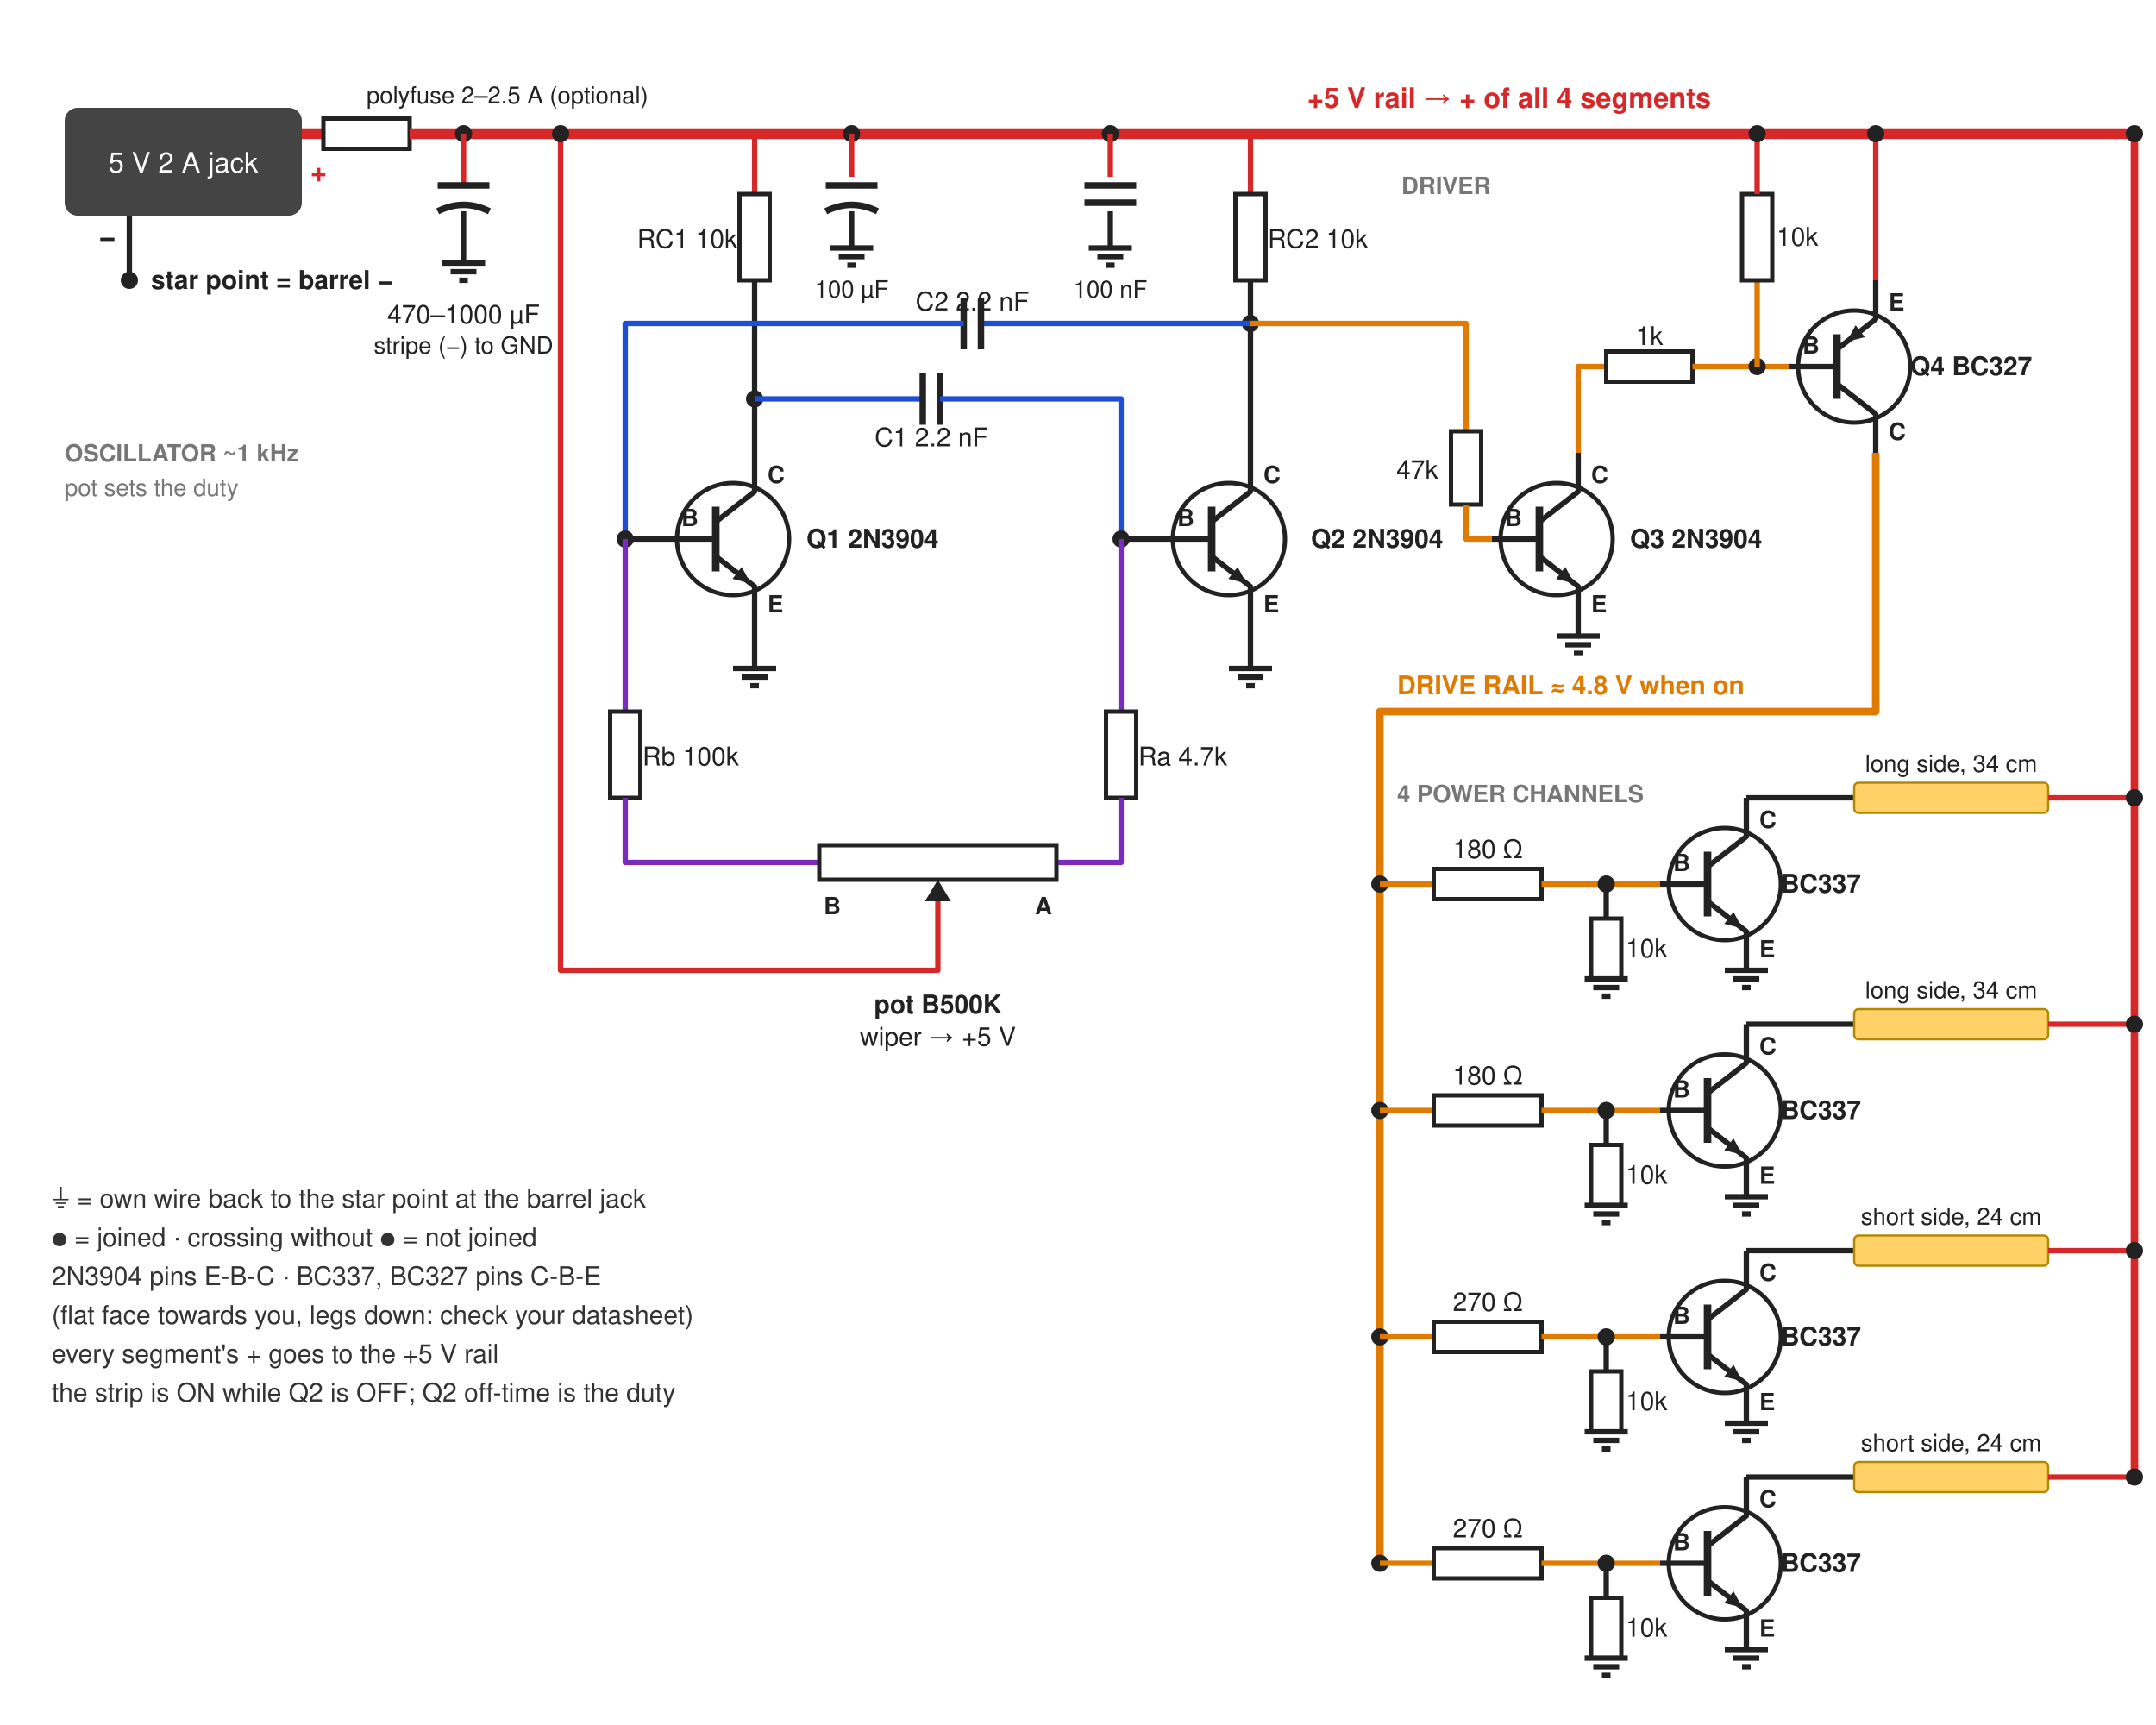
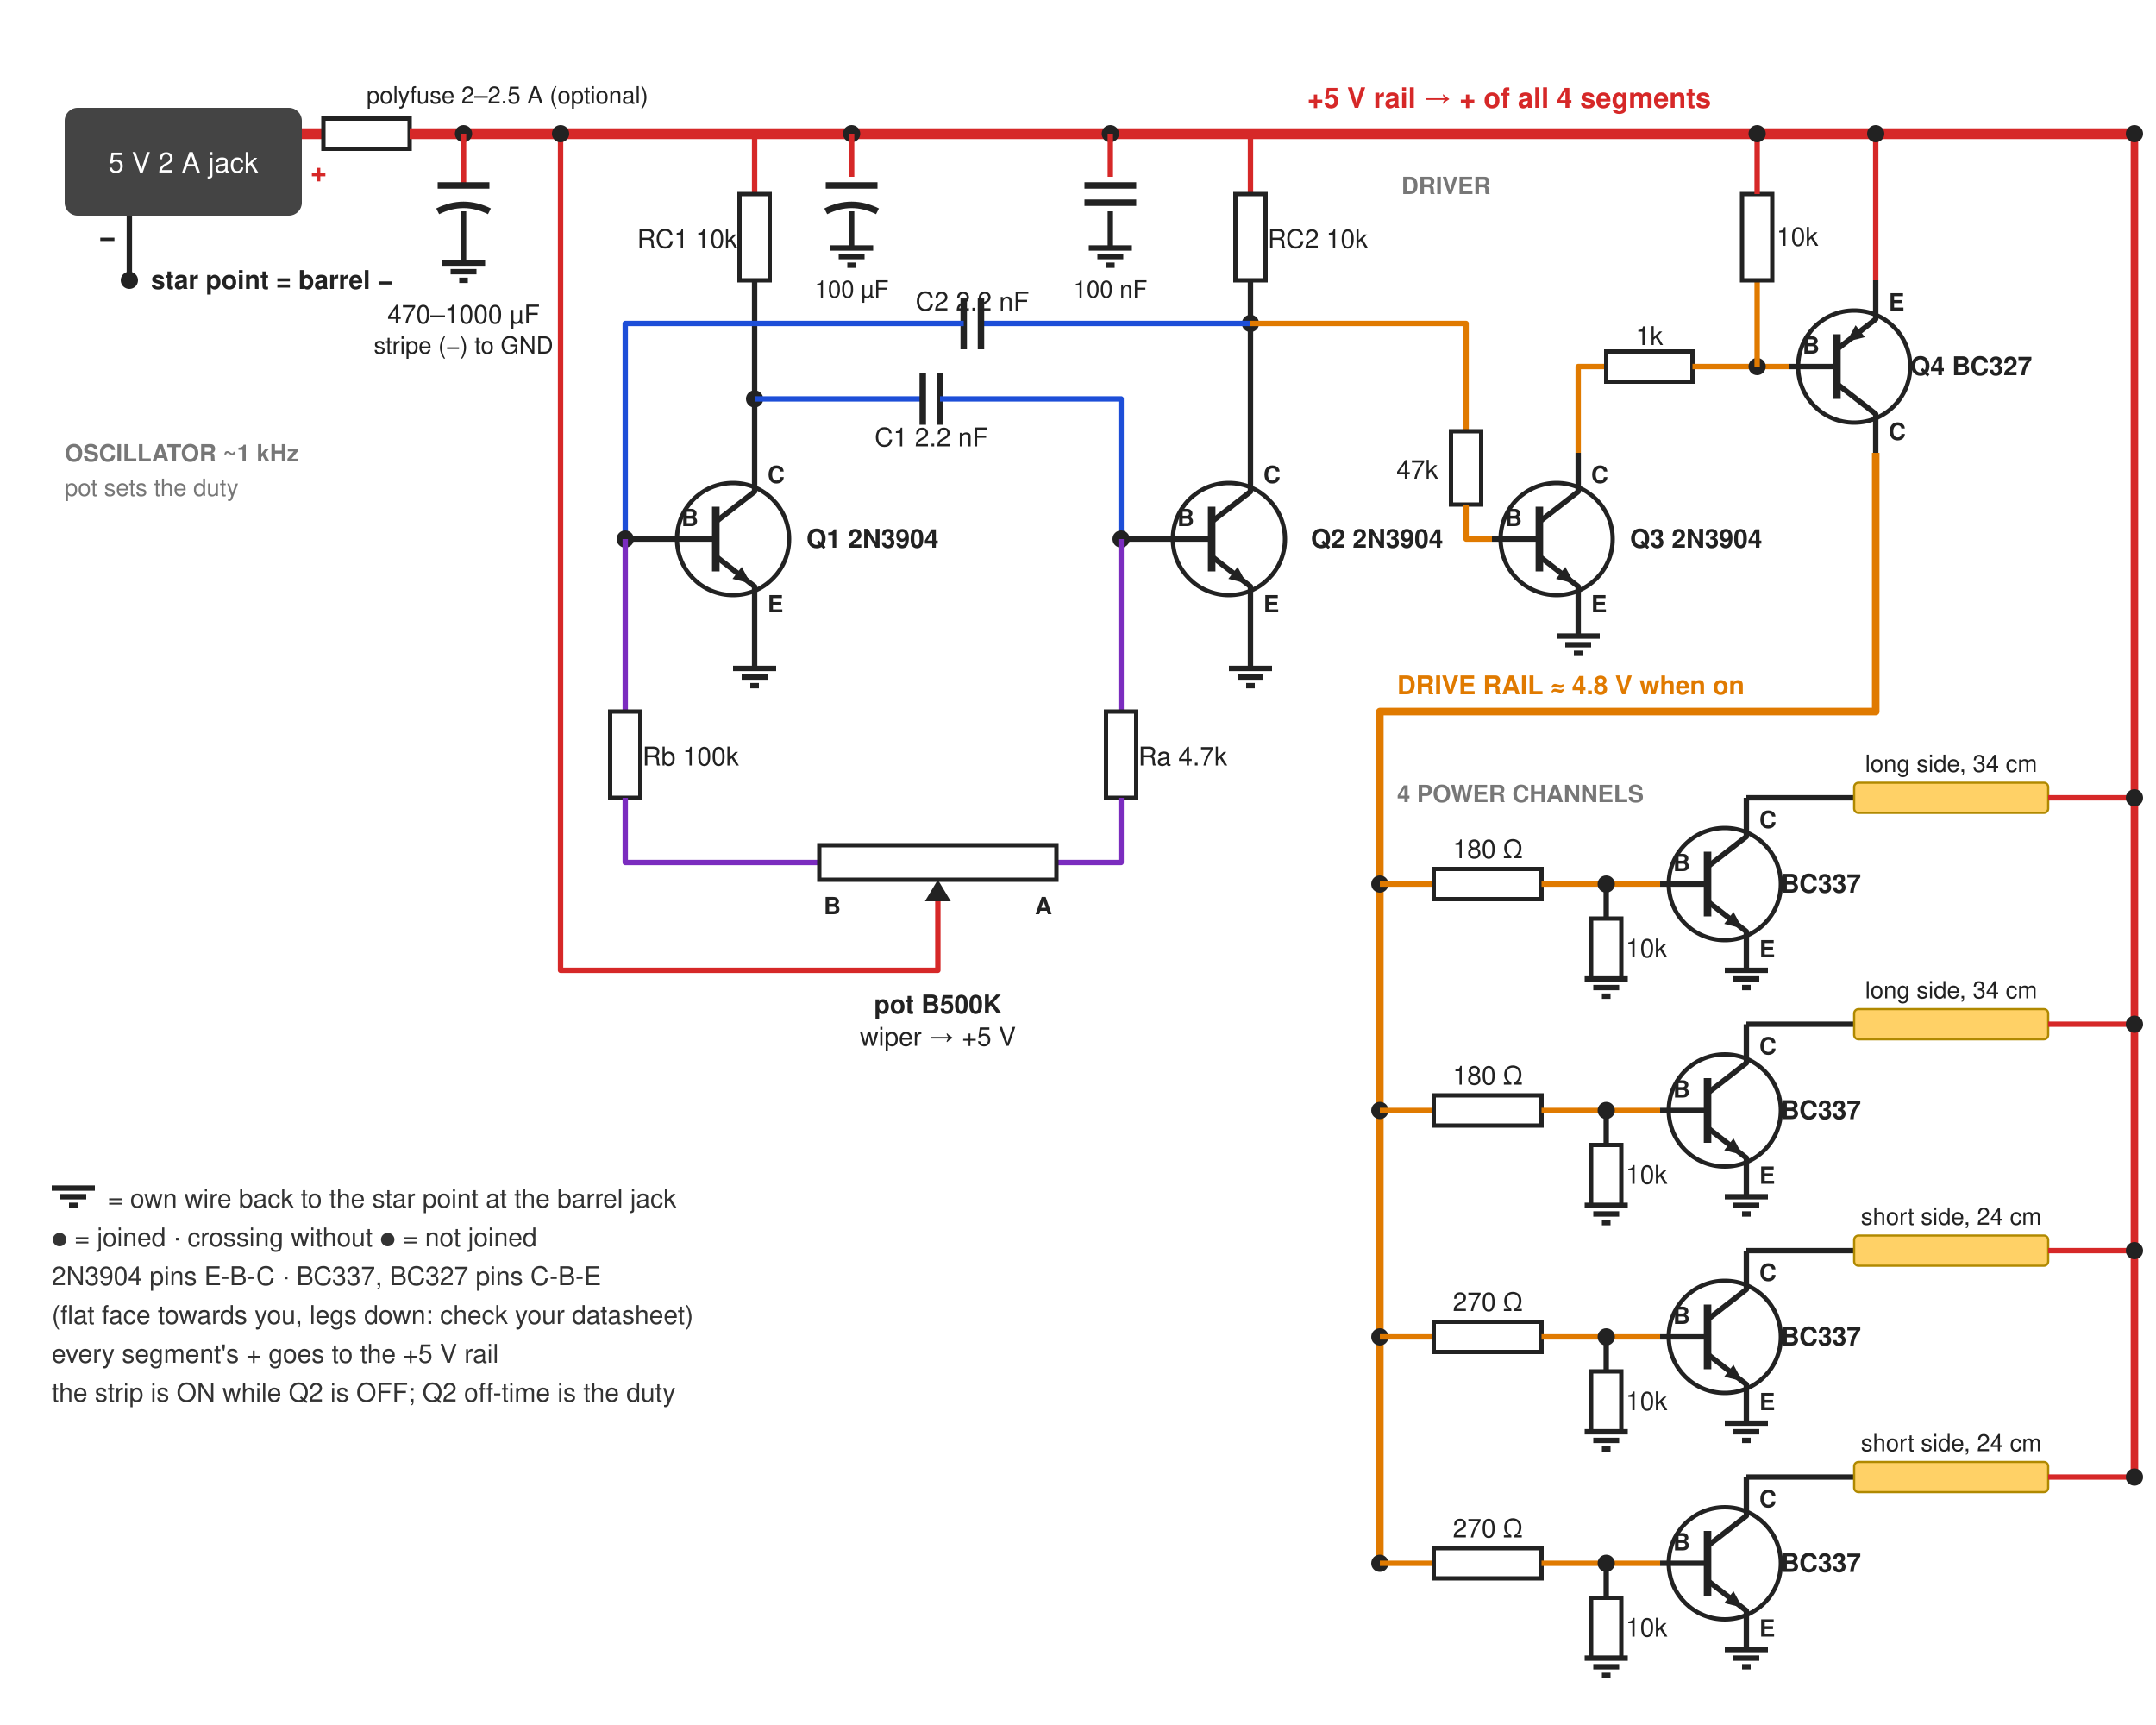
<svg xmlns="http://www.w3.org/2000/svg" viewBox="0 0 1000 800" font-family="Segoe UI, Helvetica, Arial, sans-serif" font-size="13">
  <rect width="1000" height="800" fill="#ffffff" />
  <defs>
    <g id="gnd" stroke="#222" stroke-width="2.5">
      <line x1="-10" y1="0" x2="10" y2="0" />
      <line x1="-6" y1="4" x2="6" y2="4" />
      <line x1="-2" y1="8" x2="2" y2="8" />
    </g>
  </defs>
  <rect x="30" y="50" width="110" height="50" rx="6" fill="#444" />
  <text x="85" y="80" text-anchor="middle" font-size="13" fill="#fff">5 V 2 A jack</text>
  <text x="144" y="84" text-anchor="start" font-size="13" font-weight="bold" fill="#d62828">+</text>
  <text x="46" y="114" text-anchor="start" font-size="13" font-weight="bold" fill="#222">−</text>
  <path d="M140 62 L150 62" stroke="#d62828" stroke-width="5" fill="none" stroke-linejoin="round" />
  <rect x="150" y="55" width="40" height="14" fill="#fff" stroke="#222" stroke-width="2" />
  <text x="170" y="48" text-anchor="start" font-size="11" fill="#222">polyfuse 2–2.5 A (optional)</text>
  <path d="M190 62 L990 62" stroke="#d62828" stroke-width="5" fill="none" stroke-linejoin="round" />
  <text x="700" y="50" text-anchor="middle" font-size="13" font-weight="bold" fill="#d62828">+5 V rail → + of all 4 segments</text>
  <path d="M60 100 L60 130" stroke="#222" stroke-width="2.5" fill="none" stroke-linejoin="round" />
  <circle cx="60" cy="130" r="4" fill="#222" />
  <text x="70" y="134" text-anchor="start" font-size="12" font-weight="bold" fill="#222">star point = barrel −</text>
  <circle cx="215" cy="62" r="4" fill="#222" />
  <path d="M215 62 L215 86" stroke="#d62828" stroke-width="2.5" fill="none" stroke-linejoin="round" />
  <g stroke="#222" stroke-width="3" fill="none">
    <line x1="203" y1="86" x2="227" y2="86" />
    <path d="M203 98 Q215 92 227 98" />
  </g>
  <path d="M215 98 L215 122" stroke="#222" stroke-width="2.5" fill="none" stroke-linejoin="round" />
  <use href="#gnd" x="215" y="122" />
  <text x="215" y="150" text-anchor="middle" font-size="12" fill="#222">470–1000 µF</text>
  <text x="215" y="164" text-anchor="middle" font-size="11" fill="#222">stripe (−) to GND</text>
  <text x="30" y="214" text-anchor="start" font-size="11" font-weight="bold" fill="#777">OSCILLATOR ~1 kHz</text>
  <text x="30" y="230" text-anchor="start" font-size="11" fill="#777">pot sets the duty</text>
  <text x="650" y="90" text-anchor="start" font-size="11" font-weight="bold" fill="#777">DRIVER</text>
  <circle cx="340" cy="250" r="26" fill="none" stroke="#222" stroke-width="2" />
  <g stroke="#222" stroke-width="2.5" fill="none" stroke-linejoin="round">
    <line x1="310" y1="250" x2="332" y2="250" />
    <path d="M332 242 L350 228 L350 210" />
    <path d="M332 258 L350 272 L350 290" />
  </g>
  <line x1="332" y1="235" x2="332" y2="265" stroke="#222" stroke-width="3.5" />
  <polygon points="348.2,270.6 339.736,268.451 344.034,262.926" fill="#222" />
  <text x="356" y="224" text-anchor="start" font-size="11" font-weight="bold" fill="#222">C</text>
  <text x="356" y="284" text-anchor="start" font-size="11" font-weight="bold" fill="#222">E</text>
  <text x="316" y="244" text-anchor="start" font-size="11" font-weight="bold" fill="#222">B</text>
  <circle cx="570" cy="250" r="26" fill="none" stroke="#222" stroke-width="2" />
  <g stroke="#222" stroke-width="2.5" fill="none" stroke-linejoin="round">
    <line x1="540" y1="250" x2="562" y2="250" />
    <path d="M562 242 L580 228 L580 210" />
    <path d="M562 258 L580 272 L580 290" />
  </g>
  <line x1="562" y1="235" x2="562" y2="265" stroke="#222" stroke-width="3.5" />
  <polygon points="578.2,270.6 569.736,268.451 574.034,262.926" fill="#222" />
  <text x="586" y="224" text-anchor="start" font-size="11" font-weight="bold" fill="#222">C</text>
  <text x="586" y="284" text-anchor="start" font-size="11" font-weight="bold" fill="#222">E</text>
  <text x="546" y="244" text-anchor="start" font-size="11" font-weight="bold" fill="#222">B</text>
  <text x="374" y="254" text-anchor="start" font-size="12" font-weight="bold" fill="#222">Q1 2N3904</text>
  <text x="608" y="254" text-anchor="start" font-size="12" font-weight="bold" fill="#222">Q2 2N3904</text>
  <path d="M350 62 L350 90" stroke="#d62828" stroke-width="2.5" fill="none" stroke-linejoin="round" />
  <rect x="343" y="90" width="14" height="40" fill="#fff" stroke="#222" stroke-width="2" />
  <path d="M350 130 L350 210" stroke="#222" stroke-width="2.5" fill="none" stroke-linejoin="round" />
  <text x="342" y="115" text-anchor="end" font-size="12" fill="#222">RC1 10k</text>
  <path d="M580 62 L580 90" stroke="#d62828" stroke-width="2.5" fill="none" stroke-linejoin="round" />
  <rect x="573" y="90" width="14" height="40" fill="#fff" stroke="#222" stroke-width="2" />
  <path d="M580 130 L580 210" stroke="#222" stroke-width="2.5" fill="none" stroke-linejoin="round" />
  <text x="588" y="115" text-anchor="start" font-size="12" fill="#222">RC2 10k</text>
  <circle cx="350" cy="185" r="4" fill="#222" />
  <circle cx="580" cy="150" r="4" fill="#222" />
  <path d="M350 185 L428 185" stroke="#1d4ed8" stroke-width="2.5" fill="none" stroke-linejoin="round" />
  <g stroke="#222" stroke-width="3">
    <line x1="428" y1="173" x2="428" y2="197" />
    <line x1="436" y1="173" x2="436" y2="197" />
  </g>
  <path d="M436 185 L520 185 L520 250" stroke="#1d4ed8" stroke-width="2.5" fill="none" stroke-linejoin="round" />
  <text x="432" y="207" text-anchor="middle" font-size="12" fill="#222">C1 2.2 nF</text>
  <path d="M580 150 L455 150" stroke="#1d4ed8" stroke-width="2.5" fill="none" stroke-linejoin="round" />
  <g stroke="#222" stroke-width="3">
    <line x1="447" y1="138" x2="447" y2="162" />
    <line x1="455" y1="138" x2="455" y2="162" />
  </g>
  <path d="M447 150 L290 150 L290 250" stroke="#1d4ed8" stroke-width="2.5" fill="none" stroke-linejoin="round" />
  <text x="451" y="144" text-anchor="middle" font-size="12" fill="#222">C2 2.2 nF</text>
  <path d="M290 250 L310 250" stroke="#222" stroke-width="2.5" fill="none" stroke-linejoin="round" />
  <path d="M520 250 L540 250" stroke="#222" stroke-width="2.5" fill="none" stroke-linejoin="round" />
  <circle cx="290" cy="250" r="4" fill="#222" />
  <circle cx="520" cy="250" r="4" fill="#222" />
  <path d="M350 290 L350 310" stroke="#222" stroke-width="2.5" fill="none" stroke-linejoin="round" />
  <use href="#gnd" x="350" y="310" />
  <path d="M580 290 L580 310" stroke="#222" stroke-width="2.5" fill="none" stroke-linejoin="round" />
  <use href="#gnd" x="580" y="310" />
  <path d="M290 250 L290 330" stroke="#7b2cbf" stroke-width="2.5" fill="none" stroke-linejoin="round" />
  <rect x="283" y="330" width="14" height="40" fill="#fff" stroke="#222" stroke-width="2" />
  <path d="M290 370 L290 400 L380 400" stroke="#7b2cbf" stroke-width="2.5" fill="none" stroke-linejoin="round" />
  <text x="298" y="355" text-anchor="start" font-size="12" fill="#222">Rb 100k</text>
  <path d="M520 250 L520 330" stroke="#7b2cbf" stroke-width="2.5" fill="none" stroke-linejoin="round" />
  <rect x="513" y="330" width="14" height="40" fill="#fff" stroke="#222" stroke-width="2" />
  <path d="M520 370 L520 400 L490 400" stroke="#7b2cbf" stroke-width="2.5" fill="none" stroke-linejoin="round" />
  <text x="528" y="355" text-anchor="start" font-size="12" fill="#222">Ra 4.7k</text>
  <rect x="380" y="392" width="110" height="16" fill="#fff" stroke="#222" stroke-width="2" />
  <polygon points="435,408 429,418 441,418" fill="#222" />
  <path d="M435 418 L435 450 L260 450 L260 62" stroke="#d62828" stroke-width="2.5" fill="none" stroke-linejoin="round" />
  <circle cx="260" cy="62" r="4" fill="#222" />
  <text x="386" y="424" text-anchor="middle" font-size="11" font-weight="bold" fill="#222">B</text>
  <text x="484" y="424" text-anchor="middle" font-size="11" font-weight="bold" fill="#222">A</text>
  <text x="435" y="470" text-anchor="middle" font-size="12" font-weight="bold" fill="#222">pot B500K</text>
  <text x="435" y="485" text-anchor="middle" font-size="12" fill="#222">wiper → +5 V</text>
  <circle cx="395" cy="62" r="4" fill="#222" />
  <path d="M395 62 L395 82" stroke="#d62828" stroke-width="2.5" fill="none" stroke-linejoin="round" />
  <g stroke="#222" stroke-width="3" fill="none">
    <line x1="383" y1="86" x2="407" y2="86" />
    <path d="M383 98 Q395 92 407 98" />
  </g>
  <path d="M395 98 L395 115" stroke="#222" stroke-width="2.5" fill="none" stroke-linejoin="round" />
  <use href="#gnd" x="395" y="115" />
  <text x="395" y="138" text-anchor="middle" font-size="11" fill="#222">100 µF</text>
  <circle cx="515" cy="62" r="4" fill="#222" />
  <path d="M515 62 L515 82" stroke="#d62828" stroke-width="2.5" fill="none" stroke-linejoin="round" />
  <g stroke="#222" stroke-width="3">
    <line x1="503" y1="86" x2="527" y2="86" />
    <line x1="503" y1="94" x2="527" y2="94" />
  </g>
  <path d="M515 98 L515 115" stroke="#222" stroke-width="2.5" fill="none" stroke-linejoin="round" />
  <use href="#gnd" x="515" y="115" />
  <text x="515" y="138" text-anchor="middle" font-size="11" fill="#222">100 nF</text>
  <path d="M580 150 L680 150 L680 200" stroke="#e07a00" stroke-width="2.5" fill="none" stroke-linejoin="round" />
  <rect x="673" y="200" width="14" height="34" fill="#fff" stroke="#222" stroke-width="2" />
  <text x="667" y="222" text-anchor="end" font-size="12" fill="#222">47k</text>
  <path d="M680 234 L680 250 L692 250" stroke="#e07a00" stroke-width="2.5" fill="none" stroke-linejoin="round" />
  <circle cx="722" cy="250" r="26" fill="none" stroke="#222" stroke-width="2" />
  <g stroke="#222" stroke-width="2.5" fill="none" stroke-linejoin="round">
    <line x1="692" y1="250" x2="714" y2="250" />
    <path d="M714 242 L732 228 L732 210" />
    <path d="M714 258 L732 272 L732 290" />
  </g>
  <line x1="714" y1="235" x2="714" y2="265" stroke="#222" stroke-width="3.5" />
  <polygon points="730.2,270.6 721.736,268.451 726.034,262.926" fill="#222" />
  <text x="738" y="224" text-anchor="start" font-size="11" font-weight="bold" fill="#222">C</text>
  <text x="738" y="284" text-anchor="start" font-size="11" font-weight="bold" fill="#222">E</text>
  <text x="698" y="244" text-anchor="start" font-size="11" font-weight="bold" fill="#222">B</text>
  <text x="756" y="254" text-anchor="start" font-size="12" font-weight="bold" fill="#222">Q3 2N3904</text>
  <path d="M732 210 L732 170 L745 170" stroke="#e07a00" stroke-width="2.5" fill="none" stroke-linejoin="round" />
  <path d="M732 290 L732 295" stroke="#222" stroke-width="2.5" fill="none" stroke-linejoin="round" />
  <use href="#gnd" x="732" y="295" />
  <rect x="745" y="163" width="40" height="14" fill="#fff" stroke="#222" stroke-width="2" />
  <text x="765" y="160" text-anchor="middle" font-size="12" fill="#222">1k</text>
  <path d="M785 170 L830 170" stroke="#e07a00" stroke-width="2.5" fill="none" stroke-linejoin="round" />
  <circle cx="815" cy="170" r="4" fill="#222" />
  <path d="M815 170 L815 130" stroke="#e07a00" stroke-width="2.5" fill="none" stroke-linejoin="round" />
  <rect x="808" y="90" width="14" height="40" fill="#fff" stroke="#222" stroke-width="2" />
  <path d="M815 90 L815 62" stroke="#d62828" stroke-width="2.5" fill="none" stroke-linejoin="round" />
  <circle cx="815" cy="62" r="4" fill="#222" />
  <text x="824" y="114" text-anchor="start" font-size="12" fill="#222">10k</text>
  <circle cx="860" cy="170" r="26" fill="none" stroke="#222" stroke-width="2" />
  <g stroke="#222" stroke-width="2.5" fill="none" stroke-linejoin="round">
    <line x1="830" y1="170" x2="852" y2="170" />
    <path d="M852 162 L870 148 L870 130" />
    <path d="M852 178 L870 192 L870 210" />
  </g>
  <line x1="852" y1="155" x2="852" y2="185" stroke="#222" stroke-width="3.5" />
  <polygon points="856.5,158.5 860.666,150.826 864.964,156.351" fill="#222" />
  <text x="876" y="144" text-anchor="start" font-size="11" font-weight="bold" fill="#222">E</text>
  <text x="876" y="204" text-anchor="start" font-size="11" font-weight="bold" fill="#222">C</text>
  <text x="836" y="164" text-anchor="start" font-size="11" font-weight="bold" fill="#222">B</text>
  <text x="886" y="174" text-anchor="start" font-size="12" font-weight="bold" fill="#222">Q4 BC327</text>
  <path d="M870 130 L870 62" stroke="#d62828" stroke-width="2.5" fill="none" stroke-linejoin="round" />
  <circle cx="870" cy="62" r="4" fill="#222" />
  <path d="M870 210 L870 330 L640 330 L640 725" stroke="#e07a00" stroke-width="3.5" fill="none" stroke-linejoin="round" />
  <text x="648" y="322" text-anchor="start" font-size="12" font-weight="bold" fill="#e07a00">DRIVE RAIL ≈ 4.8 V when on</text>
  <text x="648" y="372" text-anchor="start" font-size="11" font-weight="bold" fill="#777">4 POWER CHANNELS</text>
  <path d="M990 62 L990 685" stroke="#d62828" stroke-width="3.5" fill="none" stroke-linejoin="round" />
  <circle cx="640" cy="410" r="4" fill="#222" />
  <path d="M640 410 L665 410" stroke="#e07a00" stroke-width="2.5" fill="none" stroke-linejoin="round" />
  <rect x="665" y="403" width="50" height="14" fill="#fff" stroke="#222" stroke-width="2" />
  <path d="M715 410 L770 410" stroke="#e07a00" stroke-width="2.5" fill="none" stroke-linejoin="round" />
  <text x="690" y="398" text-anchor="middle" font-size="12" fill="#222">180 Ω</text>
  <circle cx="745" cy="410" r="4" fill="#222" />
  <path d="M745 410 L745 426" stroke="#222" stroke-width="2.5" fill="none" stroke-linejoin="round" />
  <rect x="738" y="426" width="14" height="28" fill="#fff" stroke="#222" stroke-width="2" />
  <use href="#gnd" x="745" y="454" />
  <text x="754" y="444" text-anchor="start" font-size="12" fill="#222">10k</text>
  <circle cx="800" cy="410" r="26" fill="none" stroke="#222" stroke-width="2" />
  <g stroke="#222" stroke-width="2.5" fill="none" stroke-linejoin="round">
    <line x1="770" y1="410" x2="792" y2="410" />
    <path d="M792 402 L810 388 L810 370" />
    <path d="M792 418 L810 432 L810 450" />
  </g>
  <line x1="792" y1="395" x2="792" y2="425" stroke="#222" stroke-width="3.5" />
  <polygon points="808.2,430.6 799.736,428.451 804.034,422.926" fill="#222" />
  <text x="816" y="384" text-anchor="start" font-size="11" font-weight="bold" fill="#222">C</text>
  <text x="816" y="444" text-anchor="start" font-size="11" font-weight="bold" fill="#222">E</text>
  <text x="776" y="404" text-anchor="start" font-size="11" font-weight="bold" fill="#222">B</text>
  <text x="826" y="414" text-anchor="start" font-size="12" font-weight="bold" fill="#222">BC337</text>
  <path d="M810 450 L810 450" stroke="#222" stroke-width="2.5" fill="none" stroke-linejoin="round" />
  <use href="#gnd" x="810" y="450" />
  <path d="M810 370 L860 370" stroke="#222" stroke-width="2.5" fill="none" stroke-linejoin="round" />
  <rect x="860" y="363" width="90" height="14" rx="2" fill="#ffd166" stroke="#b08900" />
  <text x="905" y="358" text-anchor="middle" font-size="11" fill="#222">long side, 34 cm</text>
  <path d="M950 370 L990 370" stroke="#d62828" stroke-width="2.5" fill="none" stroke-linejoin="round" />
  <circle cx="990" cy="370" r="4" fill="#222" />
  <circle cx="640" cy="515" r="4" fill="#222" />
  <path d="M640 515 L665 515" stroke="#e07a00" stroke-width="2.5" fill="none" stroke-linejoin="round" />
  <rect x="665" y="508" width="50" height="14" fill="#fff" stroke="#222" stroke-width="2" />
  <path d="M715 515 L770 515" stroke="#e07a00" stroke-width="2.5" fill="none" stroke-linejoin="round" />
  <text x="690" y="503" text-anchor="middle" font-size="12" fill="#222">180 Ω</text>
  <circle cx="745" cy="515" r="4" fill="#222" />
  <path d="M745 515 L745 531" stroke="#222" stroke-width="2.5" fill="none" stroke-linejoin="round" />
  <rect x="738" y="531" width="14" height="28" fill="#fff" stroke="#222" stroke-width="2" />
  <use href="#gnd" x="745" y="559" />
  <text x="754" y="549" text-anchor="start" font-size="12" fill="#222">10k</text>
  <circle cx="800" cy="515" r="26" fill="none" stroke="#222" stroke-width="2" />
  <g stroke="#222" stroke-width="2.5" fill="none" stroke-linejoin="round">
    <line x1="770" y1="515" x2="792" y2="515" />
    <path d="M792 507 L810 493 L810 475" />
    <path d="M792 523 L810 537 L810 555" />
  </g>
  <line x1="792" y1="500" x2="792" y2="530" stroke="#222" stroke-width="3.5" />
  <polygon points="808.2,535.6 799.736,533.451 804.034,527.926" fill="#222" />
  <text x="816" y="489" text-anchor="start" font-size="11" font-weight="bold" fill="#222">C</text>
  <text x="816" y="549" text-anchor="start" font-size="11" font-weight="bold" fill="#222">E</text>
  <text x="776" y="509" text-anchor="start" font-size="11" font-weight="bold" fill="#222">B</text>
  <text x="826" y="519" text-anchor="start" font-size="12" font-weight="bold" fill="#222">BC337</text>
  <path d="M810 555 L810 555" stroke="#222" stroke-width="2.5" fill="none" stroke-linejoin="round" />
  <use href="#gnd" x="810" y="555" />
  <path d="M810 475 L860 475" stroke="#222" stroke-width="2.5" fill="none" stroke-linejoin="round" />
  <rect x="860" y="468" width="90" height="14" rx="2" fill="#ffd166" stroke="#b08900" />
  <text x="905" y="463" text-anchor="middle" font-size="11" fill="#222">long side, 34 cm</text>
  <path d="M950 475 L990 475" stroke="#d62828" stroke-width="2.5" fill="none" stroke-linejoin="round" />
  <circle cx="990" cy="475" r="4" fill="#222" />
  <circle cx="640" cy="620" r="4" fill="#222" />
  <path d="M640 620 L665 620" stroke="#e07a00" stroke-width="2.5" fill="none" stroke-linejoin="round" />
  <rect x="665" y="613" width="50" height="14" fill="#fff" stroke="#222" stroke-width="2" />
  <path d="M715 620 L770 620" stroke="#e07a00" stroke-width="2.5" fill="none" stroke-linejoin="round" />
  <text x="690" y="608" text-anchor="middle" font-size="12" fill="#222">270 Ω</text>
  <circle cx="745" cy="620" r="4" fill="#222" />
  <path d="M745 620 L745 636" stroke="#222" stroke-width="2.5" fill="none" stroke-linejoin="round" />
  <rect x="738" y="636" width="14" height="28" fill="#fff" stroke="#222" stroke-width="2" />
  <use href="#gnd" x="745" y="664" />
  <text x="754" y="654" text-anchor="start" font-size="12" fill="#222">10k</text>
  <circle cx="800" cy="620" r="26" fill="none" stroke="#222" stroke-width="2" />
  <g stroke="#222" stroke-width="2.5" fill="none" stroke-linejoin="round">
    <line x1="770" y1="620" x2="792" y2="620" />
    <path d="M792 612 L810 598 L810 580" />
    <path d="M792 628 L810 642 L810 660" />
  </g>
  <line x1="792" y1="605" x2="792" y2="635" stroke="#222" stroke-width="3.5" />
  <polygon points="808.2,640.6 799.736,638.451 804.034,632.926" fill="#222" />
  <text x="816" y="594" text-anchor="start" font-size="11" font-weight="bold" fill="#222">C</text>
  <text x="816" y="654" text-anchor="start" font-size="11" font-weight="bold" fill="#222">E</text>
  <text x="776" y="614" text-anchor="start" font-size="11" font-weight="bold" fill="#222">B</text>
  <text x="826" y="624" text-anchor="start" font-size="12" font-weight="bold" fill="#222">BC337</text>
  <path d="M810 660 L810 660" stroke="#222" stroke-width="2.5" fill="none" stroke-linejoin="round" />
  <use href="#gnd" x="810" y="660" />
  <path d="M810 580 L860 580" stroke="#222" stroke-width="2.5" fill="none" stroke-linejoin="round" />
  <rect x="860" y="573" width="90" height="14" rx="2" fill="#ffd166" stroke="#b08900" />
  <text x="905" y="568" text-anchor="middle" font-size="11" fill="#222">short side, 24 cm</text>
  <path d="M950 580 L990 580" stroke="#d62828" stroke-width="2.5" fill="none" stroke-linejoin="round" />
  <circle cx="990" cy="580" r="4" fill="#222" />
  <circle cx="640" cy="725" r="4" fill="#222" />
  <path d="M640 725 L665 725" stroke="#e07a00" stroke-width="2.5" fill="none" stroke-linejoin="round" />
  <rect x="665" y="718" width="50" height="14" fill="#fff" stroke="#222" stroke-width="2" />
  <path d="M715 725 L770 725" stroke="#e07a00" stroke-width="2.5" fill="none" stroke-linejoin="round" />
  <text x="690" y="713" text-anchor="middle" font-size="12" fill="#222">270 Ω</text>
  <circle cx="745" cy="725" r="4" fill="#222" />
  <path d="M745 725 L745 741" stroke="#222" stroke-width="2.5" fill="none" stroke-linejoin="round" />
  <rect x="738" y="741" width="14" height="28" fill="#fff" stroke="#222" stroke-width="2" />
  <use href="#gnd" x="745" y="769" />
  <text x="754" y="759" text-anchor="start" font-size="12" fill="#222">10k</text>
  <circle cx="800" cy="725" r="26" fill="none" stroke="#222" stroke-width="2" />
  <g stroke="#222" stroke-width="2.5" fill="none" stroke-linejoin="round">
    <line x1="770" y1="725" x2="792" y2="725" />
    <path d="M792 717 L810 703 L810 685" />
    <path d="M792 733 L810 747 L810 765" />
  </g>
  <line x1="792" y1="710" x2="792" y2="740" stroke="#222" stroke-width="3.5" />
  <polygon points="808.2,745.6 799.736,743.451 804.034,737.926" fill="#222" />
  <text x="816" y="699" text-anchor="start" font-size="11" font-weight="bold" fill="#222">C</text>
  <text x="816" y="759" text-anchor="start" font-size="11" font-weight="bold" fill="#222">E</text>
  <text x="776" y="719" text-anchor="start" font-size="11" font-weight="bold" fill="#222">B</text>
  <text x="826" y="729" text-anchor="start" font-size="12" font-weight="bold" fill="#222">BC337</text>
  <path d="M810 765 L810 765" stroke="#222" stroke-width="2.5" fill="none" stroke-linejoin="round" />
  <use href="#gnd" x="810" y="765" />
  <path d="M810 685 L860 685" stroke="#222" stroke-width="2.5" fill="none" stroke-linejoin="round" />
  <rect x="860" y="678" width="90" height="14" rx="2" fill="#ffd166" stroke="#b08900" />
  <text x="905" y="673" text-anchor="middle" font-size="11" fill="#222">short side, 24 cm</text>
  <path d="M950 685 L990 685" stroke="#d62828" stroke-width="2.5" fill="none" stroke-linejoin="round" />
  <circle cx="990" cy="685" r="4" fill="#222" />
  <circle cx="990" cy="62" r="4" fill="#222" />
-   <text x="24" y="560" text-anchor="start" font-size="12" fill="#333">⏚ = own wire back to the star point at the barrel jack</text>
+   <use href="#gnd" x="34" y="551" />
+   <text x="50" y="560" text-anchor="start" font-size="12" fill="#333">= own wire back to the star point at the barrel jack</text>
  <text x="24" y="578" text-anchor="start" font-size="12" fill="#333">● = joined · crossing without ● = not joined</text>
  <text x="24" y="596" text-anchor="start" font-size="12" fill="#333">2N3904 pins E-B-C · BC337, BC327 pins C-B-E</text>
  <text x="24" y="614" text-anchor="start" font-size="12" fill="#333">(flat face towards you, legs down: check your datasheet)</text>
  <text x="24" y="632" text-anchor="start" font-size="12" fill="#333">every segment's + goes to the +5 V rail</text>
  <text x="24" y="650" text-anchor="start" font-size="12" fill="#333">the strip is ON while Q2 is OFF; Q2 off-time is the duty</text>
</svg>
